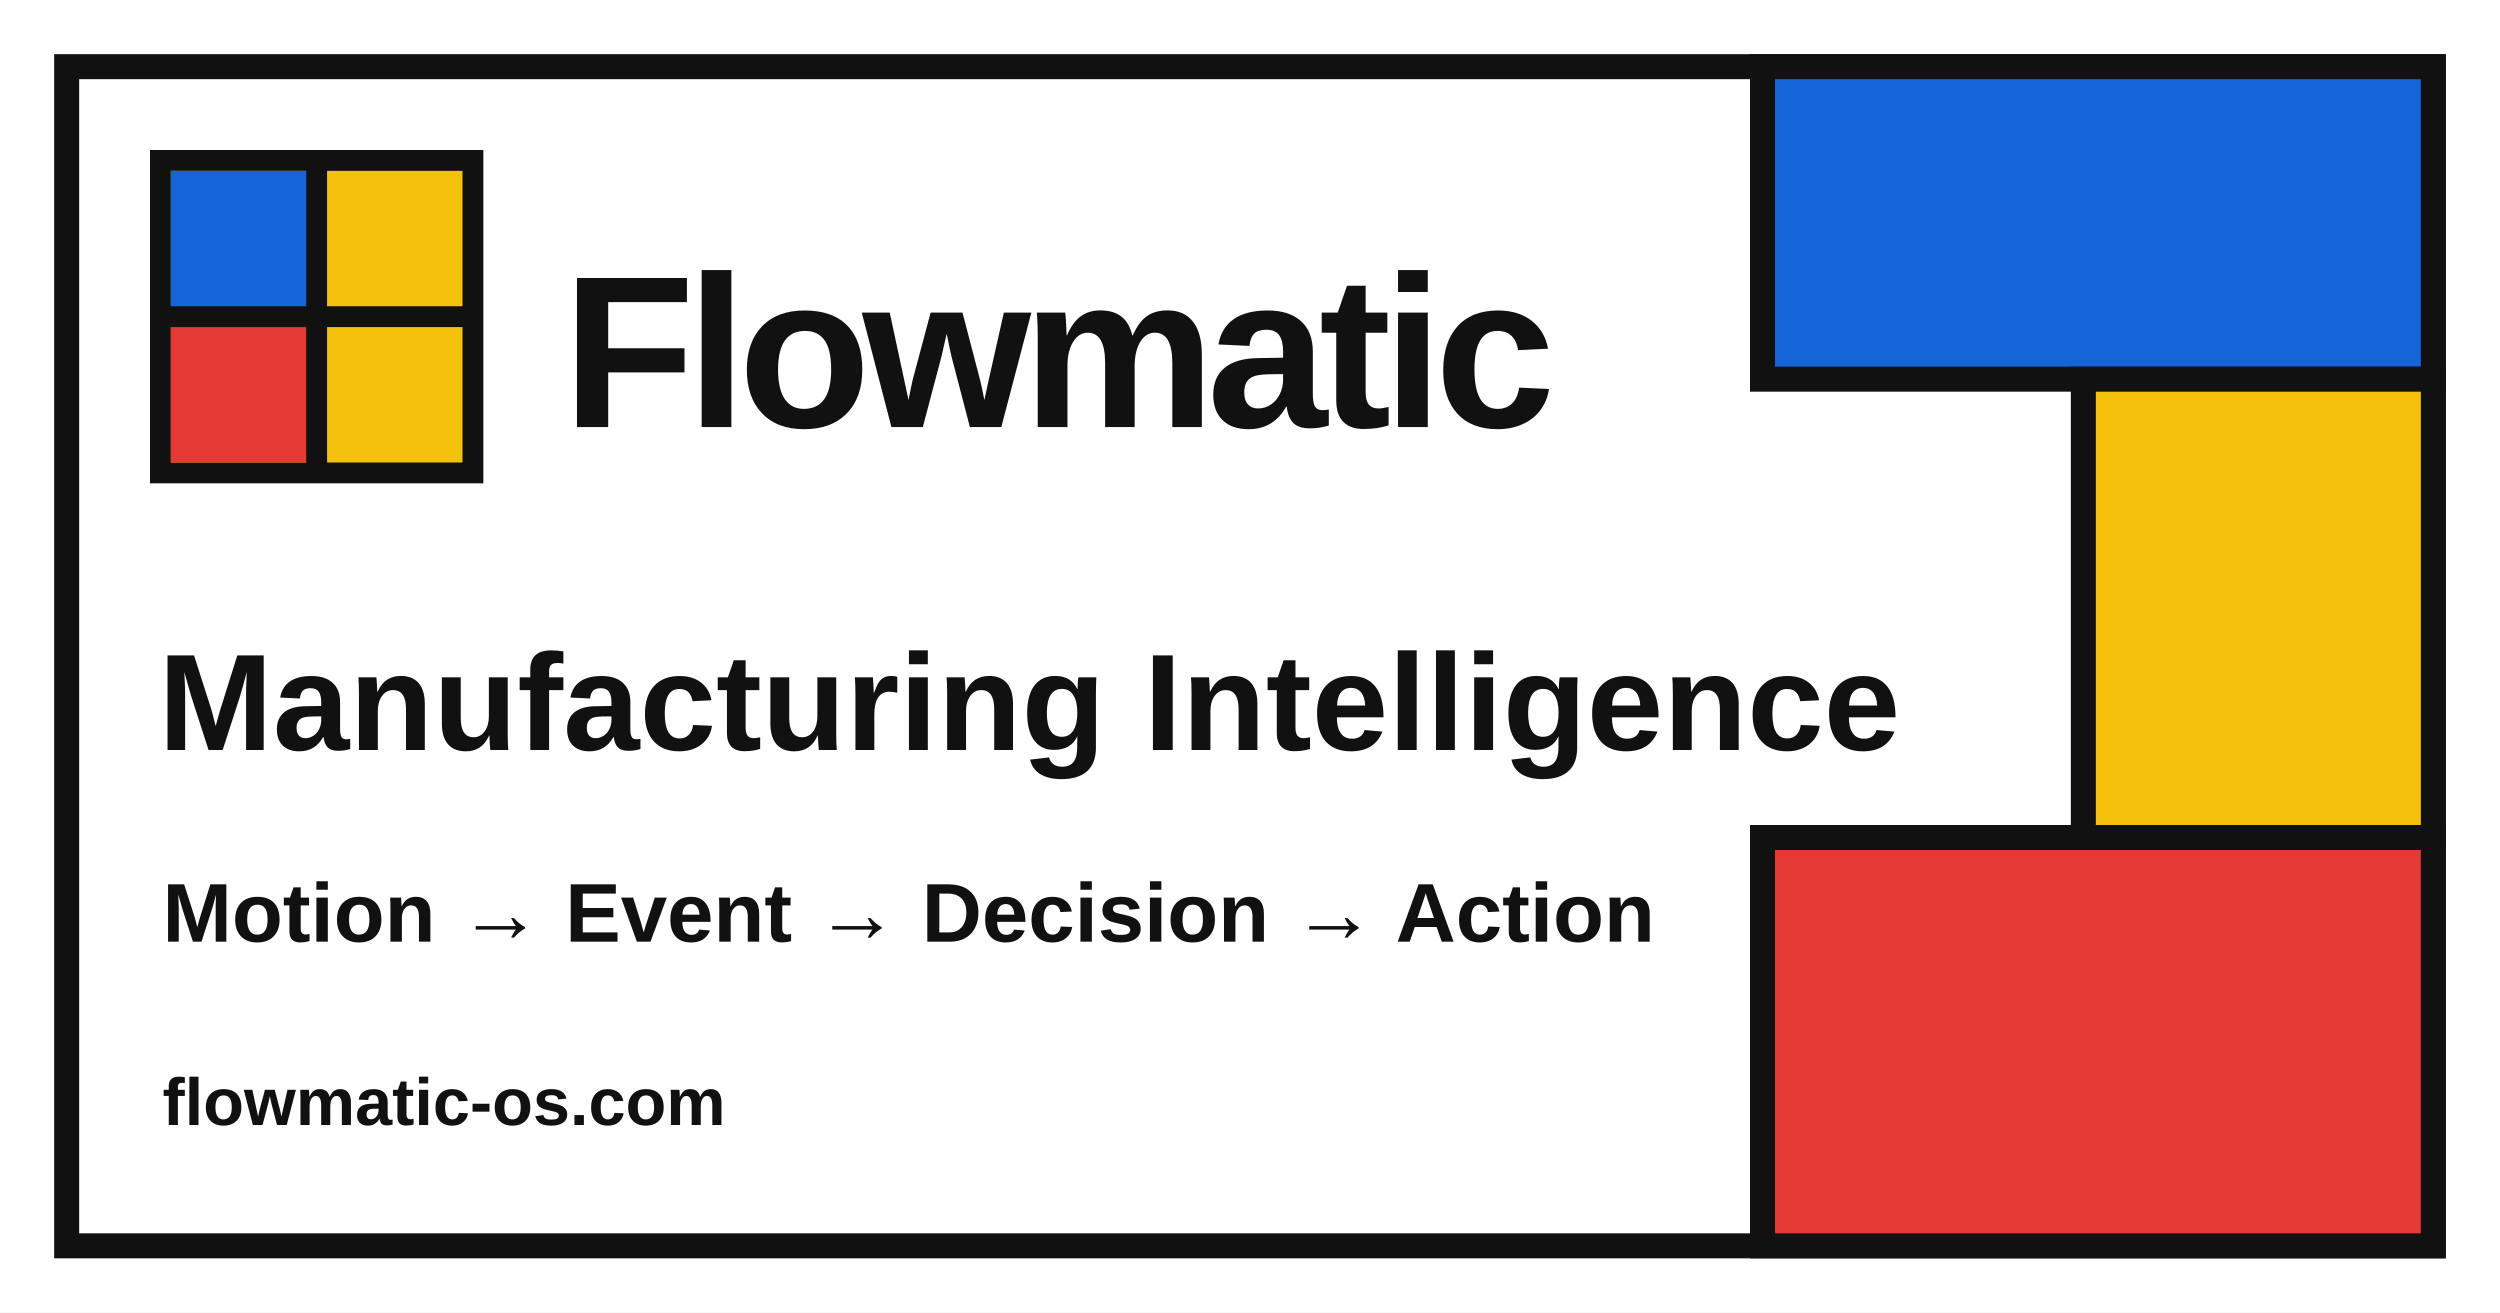
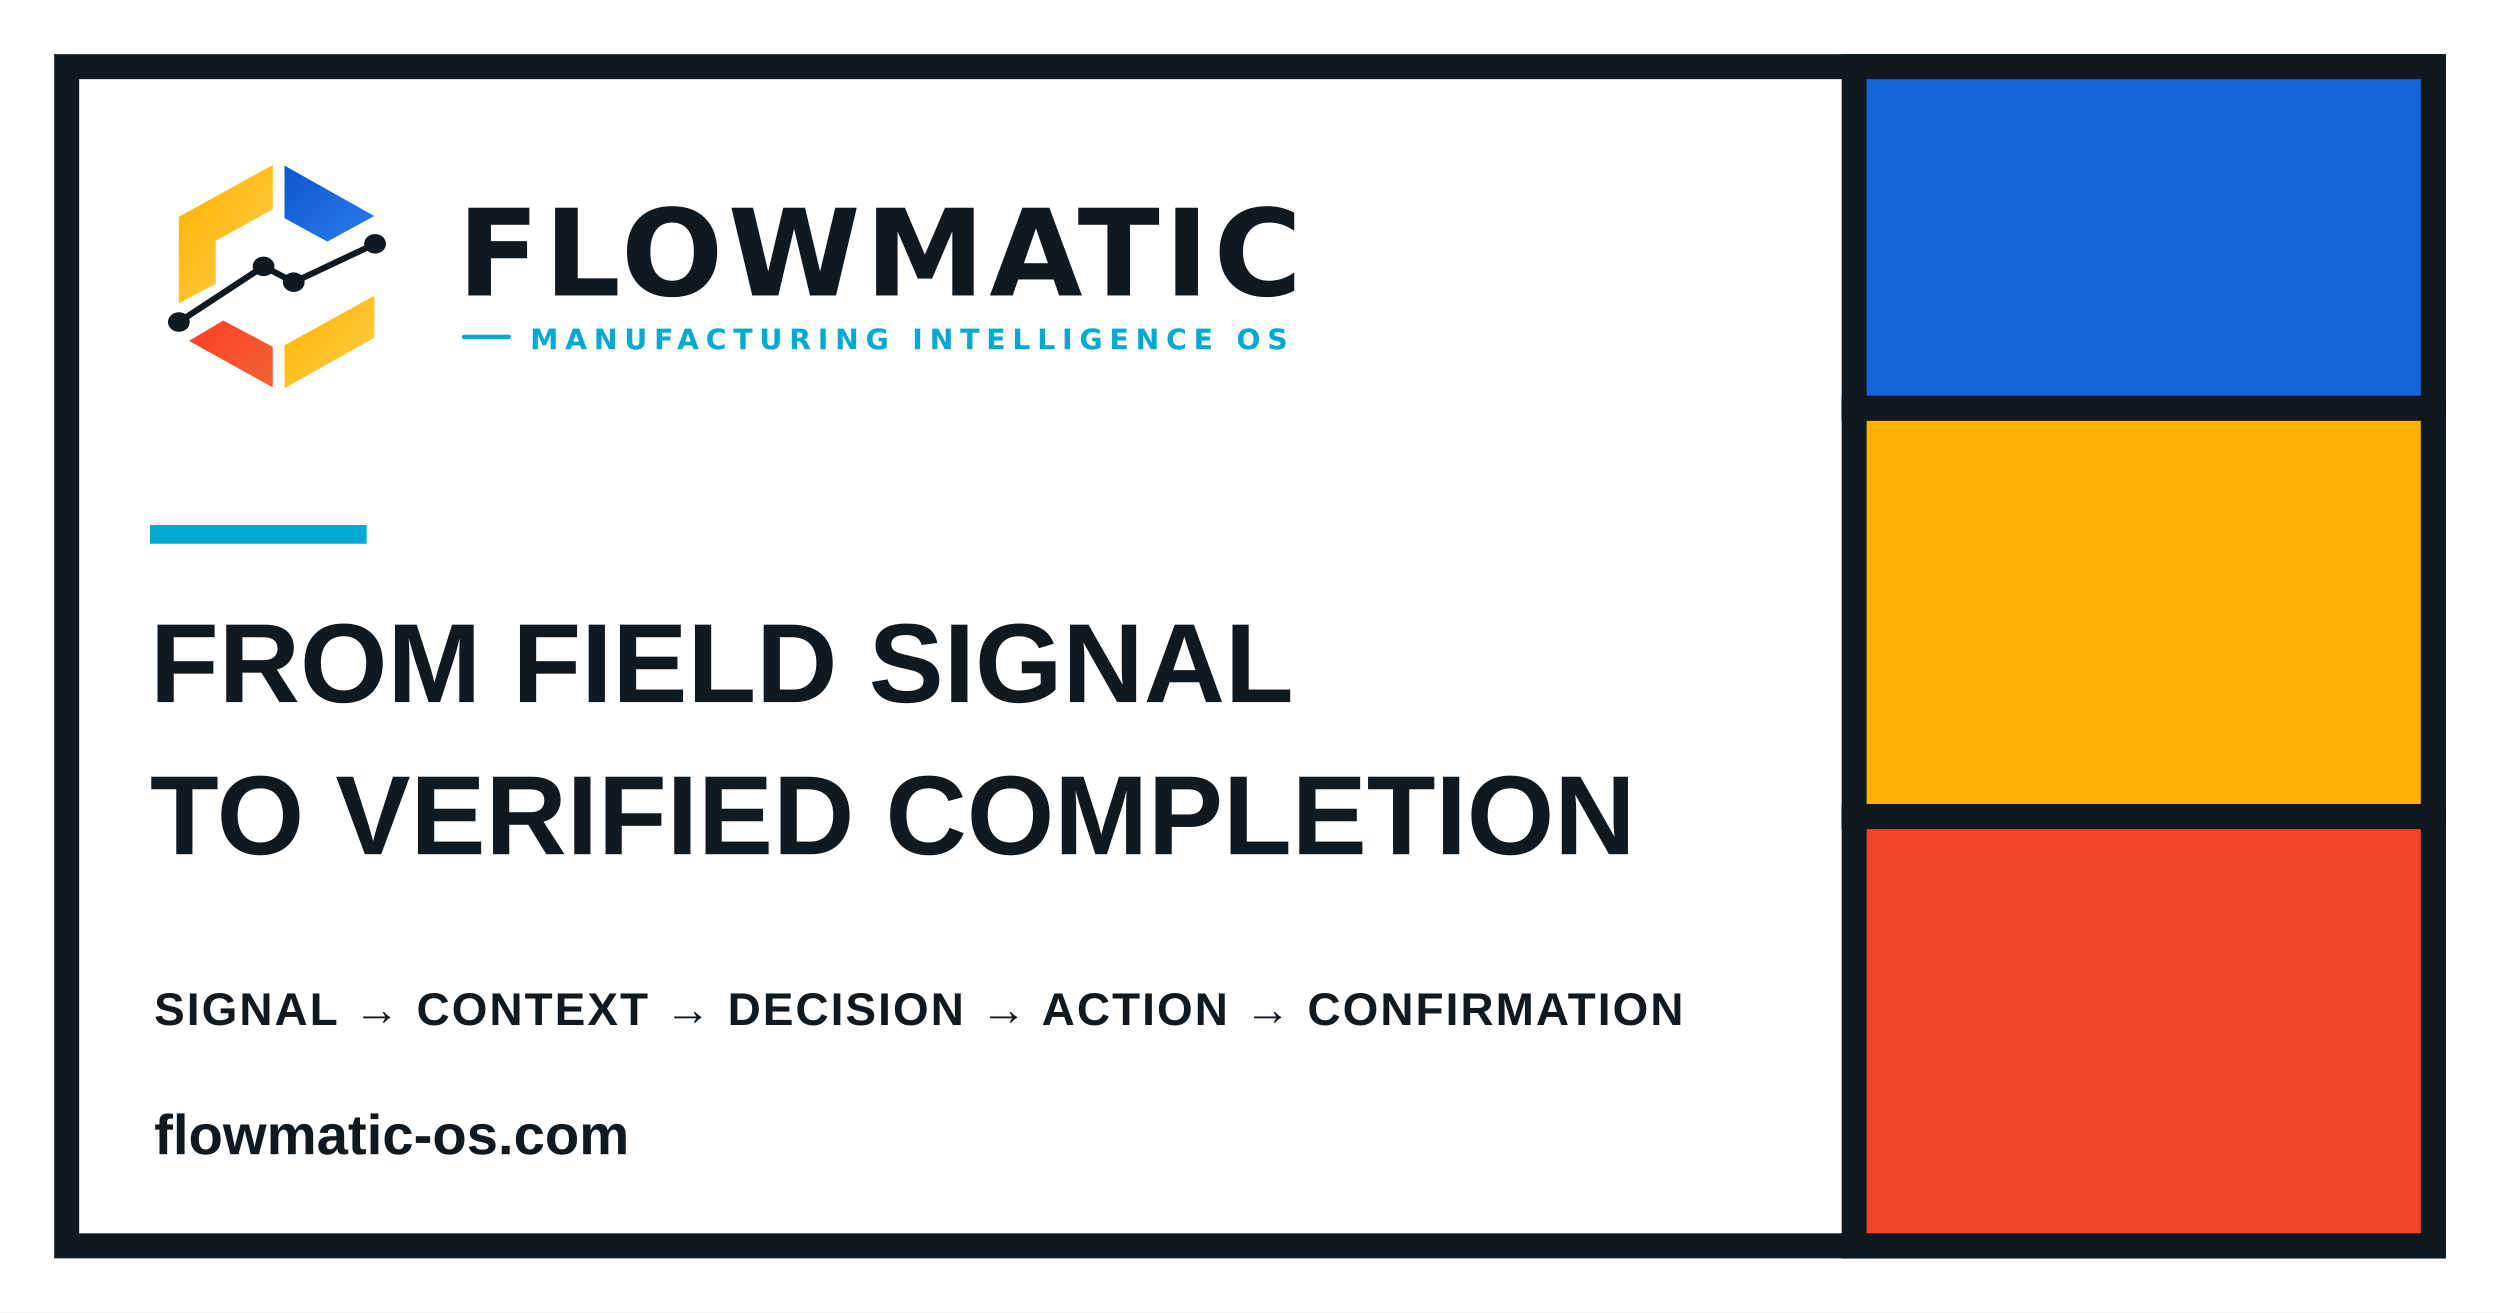
<svg xmlns="http://www.w3.org/2000/svg" width="1200" height="630" viewBox="0 0 1200 630" role="img" aria-labelledby="title desc">
  <rect width="1200" height="630" fill="#FFFFFF" />
-   <rect x="32" y="32" width="1136" height="566" fill="none" stroke="#111111" stroke-width="12" />
-   <rect x="846" y="32" width="322" height="150" fill="#1565D8" stroke="#111111" stroke-width="12" />
-   <rect x="1000" y="182" width="168" height="220" fill="#F4C20D" stroke="#111111" stroke-width="12" />
-   <rect x="846" y="402" width="322" height="196" fill="#E53935" stroke="#111111" stroke-width="12" />
-   <g transform="translate(72 72) scale(.625)">
-     <rect x="8" y="8" width="240" height="240" fill="#F4C20D" stroke="#111111" stroke-width="16" />
-     <rect x="16" y="16" width="112" height="112" fill="#1565D8" />
-     <rect x="16" y="128" width="112" height="112" fill="#E53935" />
-     <path d="M128 8V248M8 128H248" fill="none" stroke="#111111" stroke-width="16" />
-   </g>
-   <text x="270" y="205" fill="#111111" font-family="Arial, Helvetica, sans-serif" font-size="104" font-weight="700" letter-spacing="-4">Flowmatic</text>
-   <text x="76" y="360" fill="#111111" font-family="Arial, Helvetica, sans-serif" font-size="66" font-weight="700">Manufacturing Intelligence</text>
-   <text x="78" y="452" fill="#111111" font-family="Arial, Helvetica, sans-serif" font-size="40" font-weight="700">Motion → Event → Decision → Action</text>
-   <text x="78" y="540" fill="#111111" font-family="Arial, Helvetica, sans-serif" font-size="32" font-weight="700">flowmatic-os.com</text>
+   <rect x="32" y="32" width="1136" height="566" fill="none" stroke="#101820" stroke-width="12" />
+   <rect x="890" y="32" width="278" height="164" fill="#1264D8" stroke="#101820" stroke-width="12" />
+   <rect x="890" y="196" width="278" height="196" fill="#FFB000" stroke="#101820" stroke-width="12" />
+   <rect x="890" y="392" width="278" height="206" fill="#F0442B" stroke="#101820" stroke-width="12" />
+   <svg x="62" y="52" width="700" height="184" viewBox="0 0 1600 420" preserveAspectRatio="xMidYMid meet" aria-hidden="true" focusable="false">
+     <defs>
+       <linearGradient id="og-ci-amber" x1="0" y1="0" x2="1" y2="1">
+         <stop offset="0" stop-color="#FFB000" />
+         <stop offset="1" stop-color="#FFD04A" />
+       </linearGradient>
+       <linearGradient id="og-ci-blue" x1="0" y1="0" x2="1" y2="1">
+         <stop offset="0" stop-color="#0B58CA" />
+         <stop offset="1" stop-color="#2B7AF0" />
+       </linearGradient>
+       <linearGradient id="og-ci-red" x1="0" y1="0" x2="1" y2="1">
+         <stop offset="0" stop-color="#FF3D24" />
+         <stop offset="1" stop-color="#F06435" />
+       </linearGradient>
+     </defs>
+     <g transform="translate(26 37) scale(.92 .825)">
+       <path d="M31 99 L143 30 L143 89 L75 131 L75 188 L31 214 Z" fill="url(#og-ci-amber)" />
+       <path d="M157 31 L264 98 L208 132 L157 101 Z" fill="url(#og-ci-blue)" />
+       <path d="M43 264 L84 237 L143 272 L143 326 Z" fill="url(#og-ci-red)" />
+       <path d="M157 270 L264 204 L264 260 L157 327 Z" fill="url(#og-ci-amber)" />
+       <path d="M31 239 L132 165 L168 186 L265 135" fill="none" stroke="#101820" stroke-width="8" stroke-linecap="round" stroke-linejoin="round" />
+       <circle cx="31" cy="239" r="13" fill="#101820" />
+       <circle cx="132" cy="165" r="13" fill="#101820" />
+       <circle cx="168" cy="186" r="13" fill="#101820" />
+       <circle cx="265" cy="135" r="13" fill="#101820" />
+     </g>
+     <g aria-label="Flowmatic global wordmark">
+       <text x="360" y="205" fill="#101820" font-family="DejaVu Sans, Arial, sans-serif" font-size="132" font-weight="800" letter-spacing="5" textLength="1120" lengthAdjust="spacingAndGlyphs">FLOWMATIC</text>
+       <rect x="365" y="248" width="54" height="5" rx="2.5" fill="#00A8D2" />
+       <text x="440" y="264" fill="#00A8D2" font-family="DejaVu Sans, Arial, sans-serif" font-size="31" font-weight="600" letter-spacing="7.5">MANUFACTURING INTELLIGENCE OS</text>
+     </g>
+   </svg>
+   <rect x="72" y="252" width="104" height="9" fill="#00A8D2" />
+   <text x="72" y="337" fill="#101820" font-family="Arial, Helvetica, sans-serif" font-size="54" font-weight="700">FROM FIELD SIGNAL</text>
+   <text x="72" y="410" fill="#101820" font-family="Arial, Helvetica, sans-serif" font-size="54" font-weight="700">TO VERIFIED COMPLETION</text>
+   <text x="74" y="492" fill="#101820" font-family="Arial, Helvetica, sans-serif" font-size="22" font-weight="700" letter-spacing="1">SIGNAL → CONTEXT → DECISION → ACTION → CONFIRMATION</text>
+   <text x="74" y="554" fill="#101820" font-family="Arial, Helvetica, sans-serif" font-size="27" font-weight="700">flowmatic-os.com</text>
</svg>
